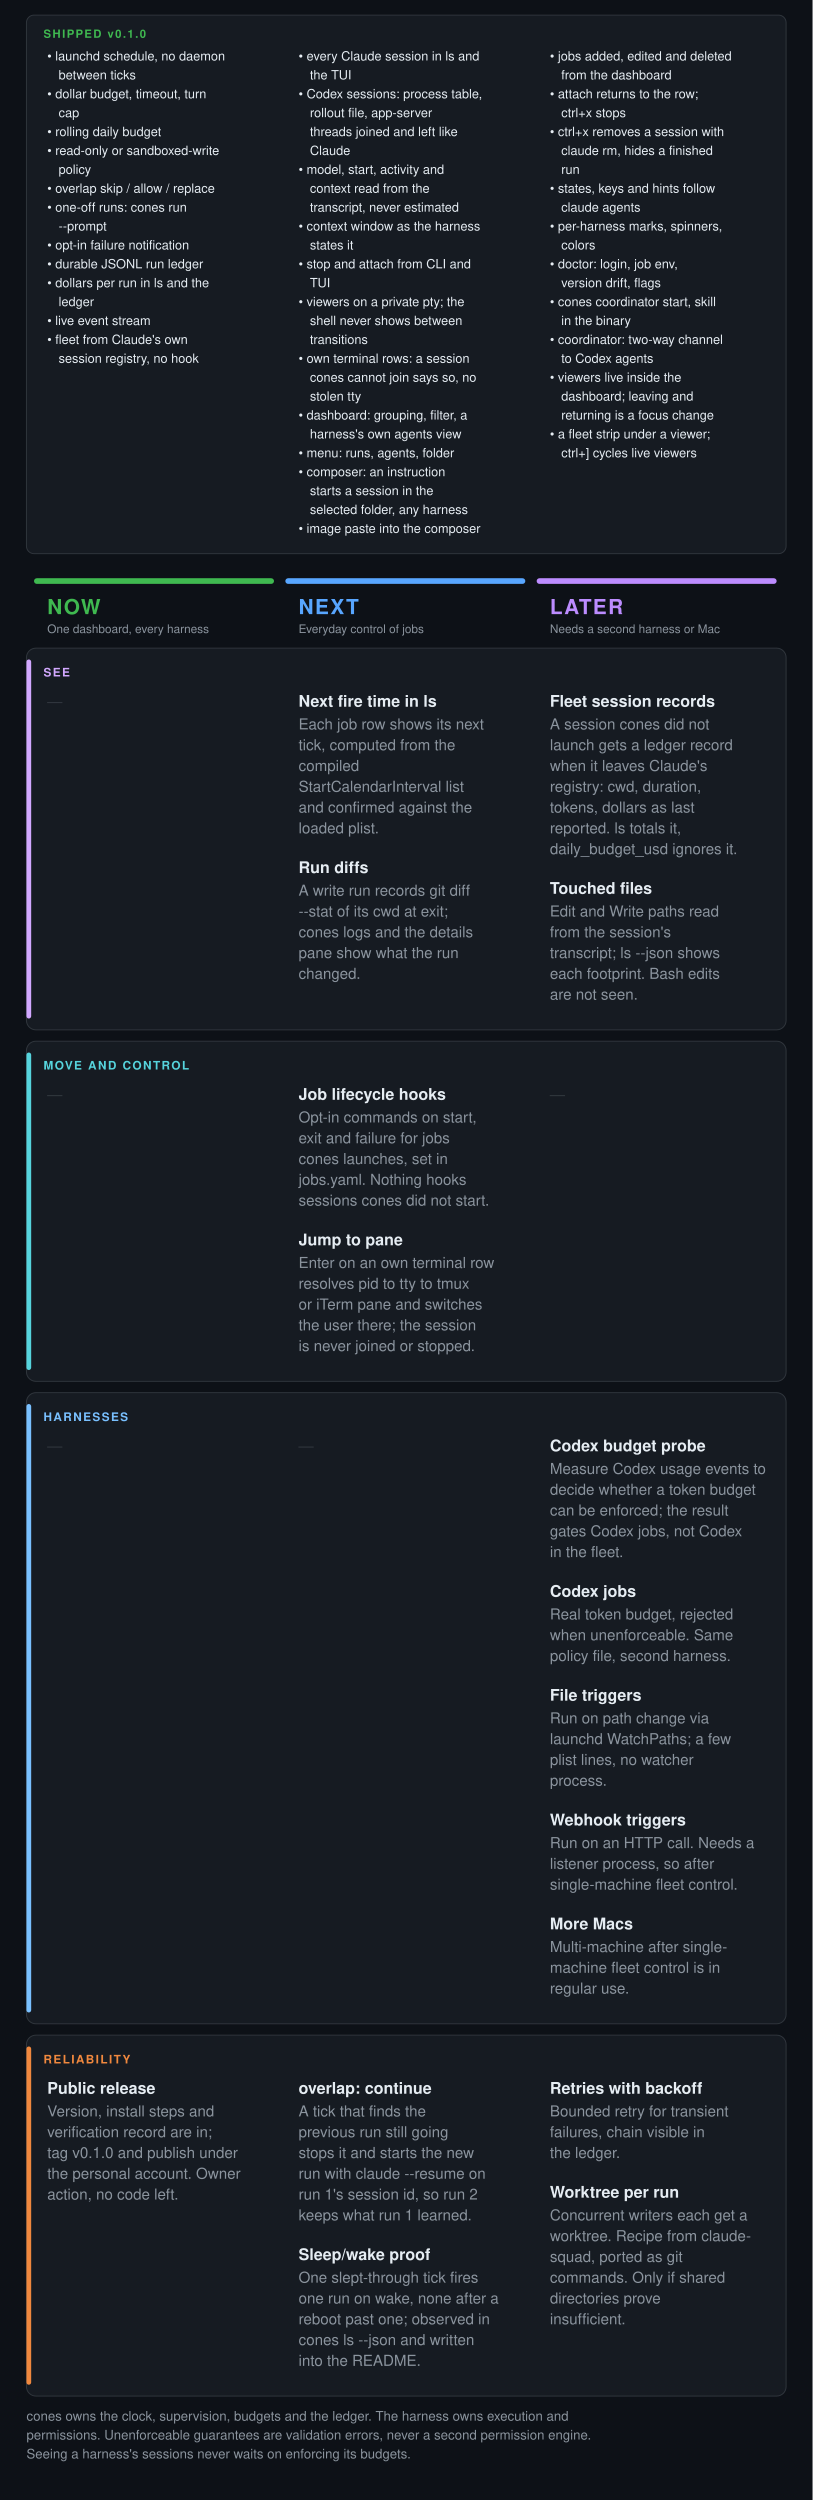
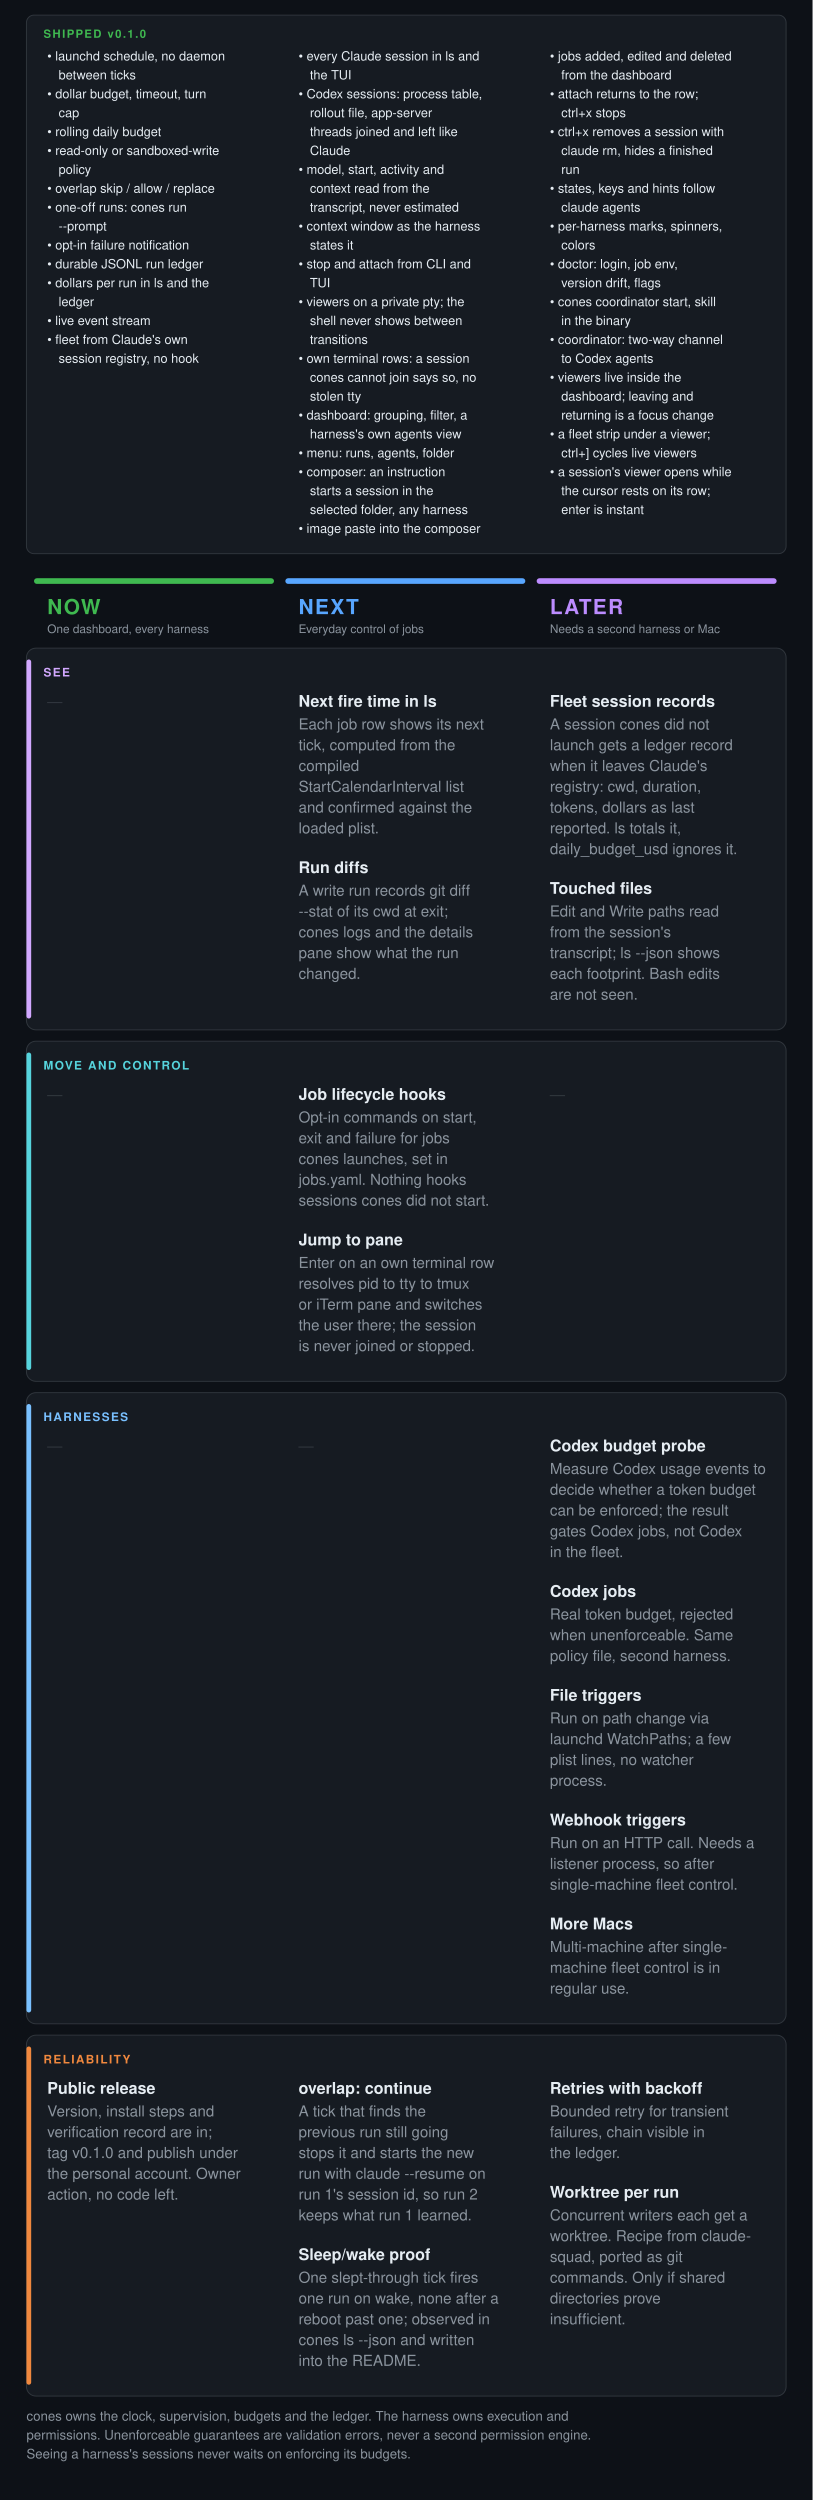
<svg xmlns="http://www.w3.org/2000/svg" width="860" height="2646" viewBox="0 0 860 2646" font-family="-apple-system,BlinkMacSystemFont,Segoe UI,Helvetica,Arial,sans-serif">
  <rect width="860" height="2646" fill="#0d1117" />
  <rect x="28" y="16" width="804" height="570" rx="8" fill="#161b22" stroke="#30363d" />
  <text x="46" y="40" font-size="12" fill="#3fb950" font-weight="700" letter-spacing="1.5">SHIPPED  v0.1.0</text>
  <text x="50" y="64" font-size="13.5" fill="#e6edf3">• launchd schedule, no daemon</text>
  <text x="62" y="84" font-size="13.5" fill="#e6edf3">between ticks</text>
  <text x="50" y="104" font-size="13.5" fill="#e6edf3">• dollar budget, timeout, turn</text>
  <text x="62" y="124" font-size="13.5" fill="#e6edf3">cap</text>
  <text x="50" y="144" font-size="13.5" fill="#e6edf3">• rolling daily budget</text>
  <text x="50" y="164" font-size="13.5" fill="#e6edf3">• read-only or sandboxed-write</text>
  <text x="62" y="184" font-size="13.5" fill="#e6edf3">policy</text>
  <text x="50" y="204" font-size="13.5" fill="#e6edf3">• overlap skip / allow / replace</text>
  <text x="50" y="224" font-size="13.5" fill="#e6edf3">• one-off runs: cones run</text>
  <text x="62" y="244" font-size="13.5" fill="#e6edf3">--prompt</text>
  <text x="50" y="264" font-size="13.5" fill="#e6edf3">• opt-in failure notification</text>
  <text x="50" y="284" font-size="13.5" fill="#e6edf3">• durable JSONL run ledger</text>
  <text x="50" y="304" font-size="13.5" fill="#e6edf3">• dollars per run in ls and the</text>
  <text x="62" y="324" font-size="13.5" fill="#e6edf3">ledger</text>
  <text x="50" y="344" font-size="13.5" fill="#e6edf3">• live event stream</text>
  <text x="50" y="364" font-size="13.5" fill="#e6edf3">• fleet from Claude's own</text>
  <text x="62" y="384" font-size="13.5" fill="#e6edf3">session registry, no hook</text>
  <text x="316" y="64" font-size="13.5" fill="#e6edf3">• every Claude session in ls and</text>
  <text x="328" y="84" font-size="13.5" fill="#e6edf3">the TUI</text>
  <text x="316" y="104" font-size="13.5" fill="#e6edf3">• Codex sessions: process table,</text>
  <text x="328" y="124" font-size="13.5" fill="#e6edf3">rollout file, app-server</text>
  <text x="328" y="144" font-size="13.5" fill="#e6edf3">threads joined and left like</text>
  <text x="328" y="164" font-size="13.5" fill="#e6edf3">Claude</text>
  <text x="316" y="184" font-size="13.5" fill="#e6edf3">• model, start, activity and</text>
  <text x="328" y="204" font-size="13.5" fill="#e6edf3">context read from the</text>
  <text x="328" y="224" font-size="13.5" fill="#e6edf3">transcript, never estimated</text>
  <text x="316" y="244" font-size="13.5" fill="#e6edf3">• context window as the harness</text>
  <text x="328" y="264" font-size="13.5" fill="#e6edf3">states it</text>
  <text x="316" y="284" font-size="13.5" fill="#e6edf3">• stop and attach from CLI and</text>
  <text x="328" y="304" font-size="13.5" fill="#e6edf3">TUI</text>
  <text x="316" y="324" font-size="13.5" fill="#e6edf3">• viewers on a private pty; the</text>
  <text x="328" y="344" font-size="13.5" fill="#e6edf3">shell never shows between</text>
  <text x="328" y="364" font-size="13.5" fill="#e6edf3">transitions</text>
  <text x="316" y="384" font-size="13.5" fill="#e6edf3">• own terminal rows: a session</text>
  <text x="328" y="404" font-size="13.5" fill="#e6edf3">cones cannot join says so, no</text>
  <text x="328" y="424" font-size="13.5" fill="#e6edf3">stolen tty</text>
  <text x="316" y="444" font-size="13.5" fill="#e6edf3">• dashboard: grouping, filter, a</text>
  <text x="328" y="464" font-size="13.5" fill="#e6edf3">harness's own agents view</text>
  <text x="316" y="484" font-size="13.5" fill="#e6edf3">• menu: runs, agents, folder</text>
  <text x="316" y="504" font-size="13.5" fill="#e6edf3">• composer: an instruction</text>
  <text x="328" y="524" font-size="13.5" fill="#e6edf3">starts a session in the</text>
  <text x="328" y="544" font-size="13.5" fill="#e6edf3">selected folder, any harness</text>
  <text x="316" y="564" font-size="13.5" fill="#e6edf3">• image paste into the composer</text>
  <text x="582" y="64" font-size="13.5" fill="#e6edf3">• jobs added, edited and deleted</text>
  <text x="594" y="84" font-size="13.5" fill="#e6edf3">from the dashboard</text>
  <text x="582" y="104" font-size="13.5" fill="#e6edf3">• attach returns to the row;</text>
  <text x="594" y="124" font-size="13.5" fill="#e6edf3">ctrl+x stops</text>
  <text x="582" y="144" font-size="13.5" fill="#e6edf3">• ctrl+x removes a session with</text>
  <text x="594" y="164" font-size="13.5" fill="#e6edf3">claude rm, hides a finished</text>
  <text x="594" y="184" font-size="13.5" fill="#e6edf3">run</text>
  <text x="582" y="204" font-size="13.5" fill="#e6edf3">• states, keys and hints follow</text>
  <text x="594" y="224" font-size="13.5" fill="#e6edf3">claude agents</text>
  <text x="582" y="244" font-size="13.5" fill="#e6edf3">• per-harness marks, spinners,</text>
  <text x="594" y="264" font-size="13.5" fill="#e6edf3">colors</text>
  <text x="582" y="284" font-size="13.5" fill="#e6edf3">• doctor: login, job env,</text>
  <text x="594" y="304" font-size="13.5" fill="#e6edf3">version drift, flags</text>
  <text x="582" y="324" font-size="13.5" fill="#e6edf3">• cones coordinator start, skill</text>
  <text x="594" y="344" font-size="13.5" fill="#e6edf3">in the binary</text>
  <text x="582" y="364" font-size="13.5" fill="#e6edf3">• coordinator: two-way channel</text>
  <text x="594" y="384" font-size="13.5" fill="#e6edf3">to Codex agents</text>
  <text x="582" y="404" font-size="13.5" fill="#e6edf3">• viewers live inside the</text>
  <text x="594" y="424" font-size="13.5" fill="#e6edf3">dashboard; leaving and</text>
  <text x="594" y="444" font-size="13.5" fill="#e6edf3">returning is a focus change</text>
  <text x="582" y="464" font-size="13.5" fill="#e6edf3">• a fleet strip under a viewer;</text>
  <text x="594" y="484" font-size="13.5" fill="#e6edf3">ctrl+] cycles live viewers</text>
+   <text x="582" y="504" font-size="13.5" fill="#e6edf3">• a session's viewer opens while</text>
+   <text x="594" y="524" font-size="13.5" fill="#e6edf3">the cursor rests on its row;</text>
+   <text x="594" y="544" font-size="13.5" fill="#e6edf3">enter is instant</text>
  <rect x="36" y="612" width="254" height="6" rx="3" fill="#3fb950" />
  <text x="50" y="650" font-size="22" fill="#3fb950" font-weight="800" letter-spacing="1.5">NOW</text>
  <text x="50" y="670" font-size="12.5" fill="#8b949e">One dashboard, every harness</text>
  <rect x="302" y="612" width="254" height="6" rx="3" fill="#58a6ff" />
  <text x="316" y="650" font-size="22" fill="#58a6ff" font-weight="800" letter-spacing="1.5">NEXT</text>
  <text x="316" y="670" font-size="12.5" fill="#8b949e">Everyday control of jobs</text>
  <rect x="568" y="612" width="254" height="6" rx="3" fill="#bc8cff" />
  <text x="582" y="650" font-size="22" fill="#bc8cff" font-weight="800" letter-spacing="1.5">LATER</text>
  <text x="582" y="670" font-size="12.5" fill="#8b949e">Needs a second harness or Mac</text>
  <rect x="28" y="686" width="804" height="404" rx="10" fill="#161b22" stroke="#30363d" />
  <rect x="28" y="698" width="5" height="380" rx="2.5" fill="#d2a8ff" />
  <text x="46" y="716" font-size="12.5" fill="#d2a8ff" font-weight="700" letter-spacing="1.5">SEE</text>
  <text x="50" y="748" font-size="16" fill="#30363d">—</text>
  <text x="316" y="748" font-size="17" fill="#e6edf3" font-weight="700">Next fire time in ls</text>
  <text x="316" y="772" font-size="16" fill="#8b949e">Each job row shows its next</text>
  <text x="316" y="794" font-size="16" fill="#8b949e">tick, computed from the</text>
  <text x="316" y="816" font-size="16" fill="#8b949e">compiled</text>
  <text x="316" y="838" font-size="16" fill="#8b949e">StartCalendarInterval list</text>
  <text x="316" y="860" font-size="16" fill="#8b949e">and confirmed against the</text>
  <text x="316" y="882" font-size="16" fill="#8b949e">loaded plist.</text>
  <text x="316" y="924" font-size="17" fill="#e6edf3" font-weight="700">Run diffs</text>
  <text x="316" y="948" font-size="16" fill="#8b949e">A write run records git diff</text>
  <text x="316" y="970" font-size="16" fill="#8b949e">--stat of its cwd at exit;</text>
  <text x="316" y="992" font-size="16" fill="#8b949e">cones logs and the details</text>
  <text x="316" y="1014" font-size="16" fill="#8b949e">pane show what the run</text>
  <text x="316" y="1036" font-size="16" fill="#8b949e">changed.</text>
  <text x="582" y="748" font-size="17" fill="#e6edf3" font-weight="700">Fleet session records</text>
  <text x="582" y="772" font-size="16" fill="#8b949e">A session cones did not</text>
  <text x="582" y="794" font-size="16" fill="#8b949e">launch gets a ledger record</text>
  <text x="582" y="816" font-size="16" fill="#8b949e">when it leaves Claude's</text>
  <text x="582" y="838" font-size="16" fill="#8b949e">registry: cwd, duration,</text>
  <text x="582" y="860" font-size="16" fill="#8b949e">tokens, dollars as last</text>
  <text x="582" y="882" font-size="16" fill="#8b949e">reported. ls totals it,</text>
  <text x="582" y="904" font-size="16" fill="#8b949e">daily_budget_usd ignores it.</text>
  <text x="582" y="946" font-size="17" fill="#e6edf3" font-weight="700">Touched files</text>
  <text x="582" y="970" font-size="16" fill="#8b949e">Edit and Write paths read</text>
  <text x="582" y="992" font-size="16" fill="#8b949e">from the session's</text>
  <text x="582" y="1014" font-size="16" fill="#8b949e">transcript; ls --json shows</text>
  <text x="582" y="1036" font-size="16" fill="#8b949e">each footprint. Bash edits</text>
  <text x="582" y="1058" font-size="16" fill="#8b949e">are not seen.</text>
  <rect x="28" y="1102" width="804" height="360" rx="10" fill="#161b22" stroke="#30363d" />
  <rect x="28" y="1114" width="5" height="336" rx="2.5" fill="#56d4dd" />
  <text x="46" y="1132" font-size="12.5" fill="#56d4dd" font-weight="700" letter-spacing="1.5">MOVE AND CONTROL</text>
  <text x="50" y="1164" font-size="16" fill="#30363d">—</text>
  <text x="316" y="1164" font-size="17" fill="#e6edf3" font-weight="700">Job lifecycle hooks</text>
  <text x="316" y="1188" font-size="16" fill="#8b949e">Opt-in commands on start,</text>
  <text x="316" y="1210" font-size="16" fill="#8b949e">exit and failure for jobs</text>
  <text x="316" y="1232" font-size="16" fill="#8b949e">cones launches, set in</text>
  <text x="316" y="1254" font-size="16" fill="#8b949e">jobs.yaml. Nothing hooks</text>
  <text x="316" y="1276" font-size="16" fill="#8b949e">sessions cones did not start.</text>
  <text x="316" y="1318" font-size="17" fill="#e6edf3" font-weight="700">Jump to pane</text>
  <text x="316" y="1342" font-size="16" fill="#8b949e">Enter on an own terminal row</text>
  <text x="316" y="1364" font-size="16" fill="#8b949e">resolves pid to tty to tmux</text>
  <text x="316" y="1386" font-size="16" fill="#8b949e">or iTerm pane and switches</text>
  <text x="316" y="1408" font-size="16" fill="#8b949e">the user there; the session</text>
  <text x="316" y="1430" font-size="16" fill="#8b949e">is never joined or stopped.</text>
  <text x="582" y="1164" font-size="16" fill="#30363d">—</text>
  <rect x="28" y="1474" width="804" height="668" rx="10" fill="#161b22" stroke="#30363d" />
  <rect x="28" y="1486" width="5" height="644" rx="2.5" fill="#79c0ff" />
  <text x="46" y="1504" font-size="12.5" fill="#79c0ff" font-weight="700" letter-spacing="1.5">HARNESSES</text>
  <text x="50" y="1536" font-size="16" fill="#30363d">—</text>
  <text x="316" y="1536" font-size="16" fill="#30363d">—</text>
  <text x="582" y="1536" font-size="17" fill="#e6edf3" font-weight="700">Codex budget probe</text>
  <text x="582" y="1560" font-size="16" fill="#8b949e">Measure Codex usage events to</text>
  <text x="582" y="1582" font-size="16" fill="#8b949e">decide whether a token budget</text>
  <text x="582" y="1604" font-size="16" fill="#8b949e">can be enforced; the result</text>
  <text x="582" y="1626" font-size="16" fill="#8b949e">gates Codex jobs, not Codex</text>
  <text x="582" y="1648" font-size="16" fill="#8b949e">in the fleet.</text>
  <text x="582" y="1690" font-size="17" fill="#e6edf3" font-weight="700">Codex jobs</text>
  <text x="582" y="1714" font-size="16" fill="#8b949e">Real token budget, rejected</text>
  <text x="582" y="1736" font-size="16" fill="#8b949e">when unenforceable. Same</text>
  <text x="582" y="1758" font-size="16" fill="#8b949e">policy file, second harness.</text>
  <text x="582" y="1800" font-size="17" fill="#e6edf3" font-weight="700">File triggers</text>
  <text x="582" y="1824" font-size="16" fill="#8b949e">Run on path change via</text>
  <text x="582" y="1846" font-size="16" fill="#8b949e">launchd WatchPaths; a few</text>
  <text x="582" y="1868" font-size="16" fill="#8b949e">plist lines, no watcher</text>
  <text x="582" y="1890" font-size="16" fill="#8b949e">process.</text>
  <text x="582" y="1932" font-size="17" fill="#e6edf3" font-weight="700">Webhook triggers</text>
  <text x="582" y="1956" font-size="16" fill="#8b949e">Run on an HTTP call. Needs a</text>
  <text x="582" y="1978" font-size="16" fill="#8b949e">listener process, so after</text>
  <text x="582" y="2000" font-size="16" fill="#8b949e">single-machine fleet control.</text>
  <text x="582" y="2042" font-size="17" fill="#e6edf3" font-weight="700">More Macs</text>
  <text x="582" y="2066" font-size="16" fill="#8b949e">Multi-machine after single-</text>
  <text x="582" y="2088" font-size="16" fill="#8b949e">machine fleet control is in</text>
  <text x="582" y="2110" font-size="16" fill="#8b949e">regular use.</text>
  <rect x="28" y="2154" width="804" height="382" rx="10" fill="#161b22" stroke="#30363d" />
  <rect x="28" y="2166" width="5" height="358" rx="2.5" fill="#f0883e" />
  <text x="46" y="2184" font-size="12.5" fill="#f0883e" font-weight="700" letter-spacing="1.5">RELIABILITY</text>
  <text x="50" y="2216" font-size="17" fill="#e6edf3" font-weight="700">Public release</text>
  <text x="50" y="2240" font-size="16" fill="#8b949e">Version, install steps and</text>
  <text x="50" y="2262" font-size="16" fill="#8b949e">verification record are in;</text>
  <text x="50" y="2284" font-size="16" fill="#8b949e">tag v0.1.0 and publish under</text>
  <text x="50" y="2306" font-size="16" fill="#8b949e">the personal account. Owner</text>
  <text x="50" y="2328" font-size="16" fill="#8b949e">action, no code left.</text>
  <text x="316" y="2216" font-size="17" fill="#e6edf3" font-weight="700">overlap: continue</text>
  <text x="316" y="2240" font-size="16" fill="#8b949e">A tick that finds the</text>
  <text x="316" y="2262" font-size="16" fill="#8b949e">previous run still going</text>
  <text x="316" y="2284" font-size="16" fill="#8b949e">stops it and starts the new</text>
  <text x="316" y="2306" font-size="16" fill="#8b949e">run with claude --resume on</text>
  <text x="316" y="2328" font-size="16" fill="#8b949e">run 1's session id, so run 2</text>
  <text x="316" y="2350" font-size="16" fill="#8b949e">keeps what run 1 learned.</text>
  <text x="316" y="2392" font-size="17" fill="#e6edf3" font-weight="700">Sleep/wake proof</text>
  <text x="316" y="2416" font-size="16" fill="#8b949e">One slept-through tick fires</text>
  <text x="316" y="2438" font-size="16" fill="#8b949e">one run on wake, none after a</text>
  <text x="316" y="2460" font-size="16" fill="#8b949e">reboot past one; observed in</text>
  <text x="316" y="2482" font-size="16" fill="#8b949e">cones ls --json and written</text>
  <text x="316" y="2504" font-size="16" fill="#8b949e">into the README.</text>
  <text x="582" y="2216" font-size="17" fill="#e6edf3" font-weight="700">Retries with backoff</text>
  <text x="582" y="2240" font-size="16" fill="#8b949e">Bounded retry for transient</text>
  <text x="582" y="2262" font-size="16" fill="#8b949e">failures, chain visible in</text>
  <text x="582" y="2284" font-size="16" fill="#8b949e">the ledger.</text>
  <text x="582" y="2326" font-size="17" fill="#e6edf3" font-weight="700">Worktree per run</text>
  <text x="582" y="2350" font-size="16" fill="#8b949e">Concurrent writers each get a</text>
  <text x="582" y="2372" font-size="16" fill="#8b949e">worktree. Recipe from claude-</text>
  <text x="582" y="2394" font-size="16" fill="#8b949e">squad, ported as git</text>
  <text x="582" y="2416" font-size="16" fill="#8b949e">commands. Only if shared</text>
  <text x="582" y="2438" font-size="16" fill="#8b949e">directories prove</text>
  <text x="582" y="2460" font-size="16" fill="#8b949e">insufficient.</text>
  <text x="28" y="2562" font-size="14" fill="#8b949e">cones owns the clock, supervision, budgets and the ledger. The harness owns execution and</text>
  <text x="28" y="2582" font-size="14" fill="#8b949e">permissions. Unenforceable guarantees are validation errors, never a second permission engine.</text>
  <text x="28" y="2602" font-size="14" fill="#8b949e">Seeing a harness's sessions never waits on enforcing its budgets.</text>
</svg>
